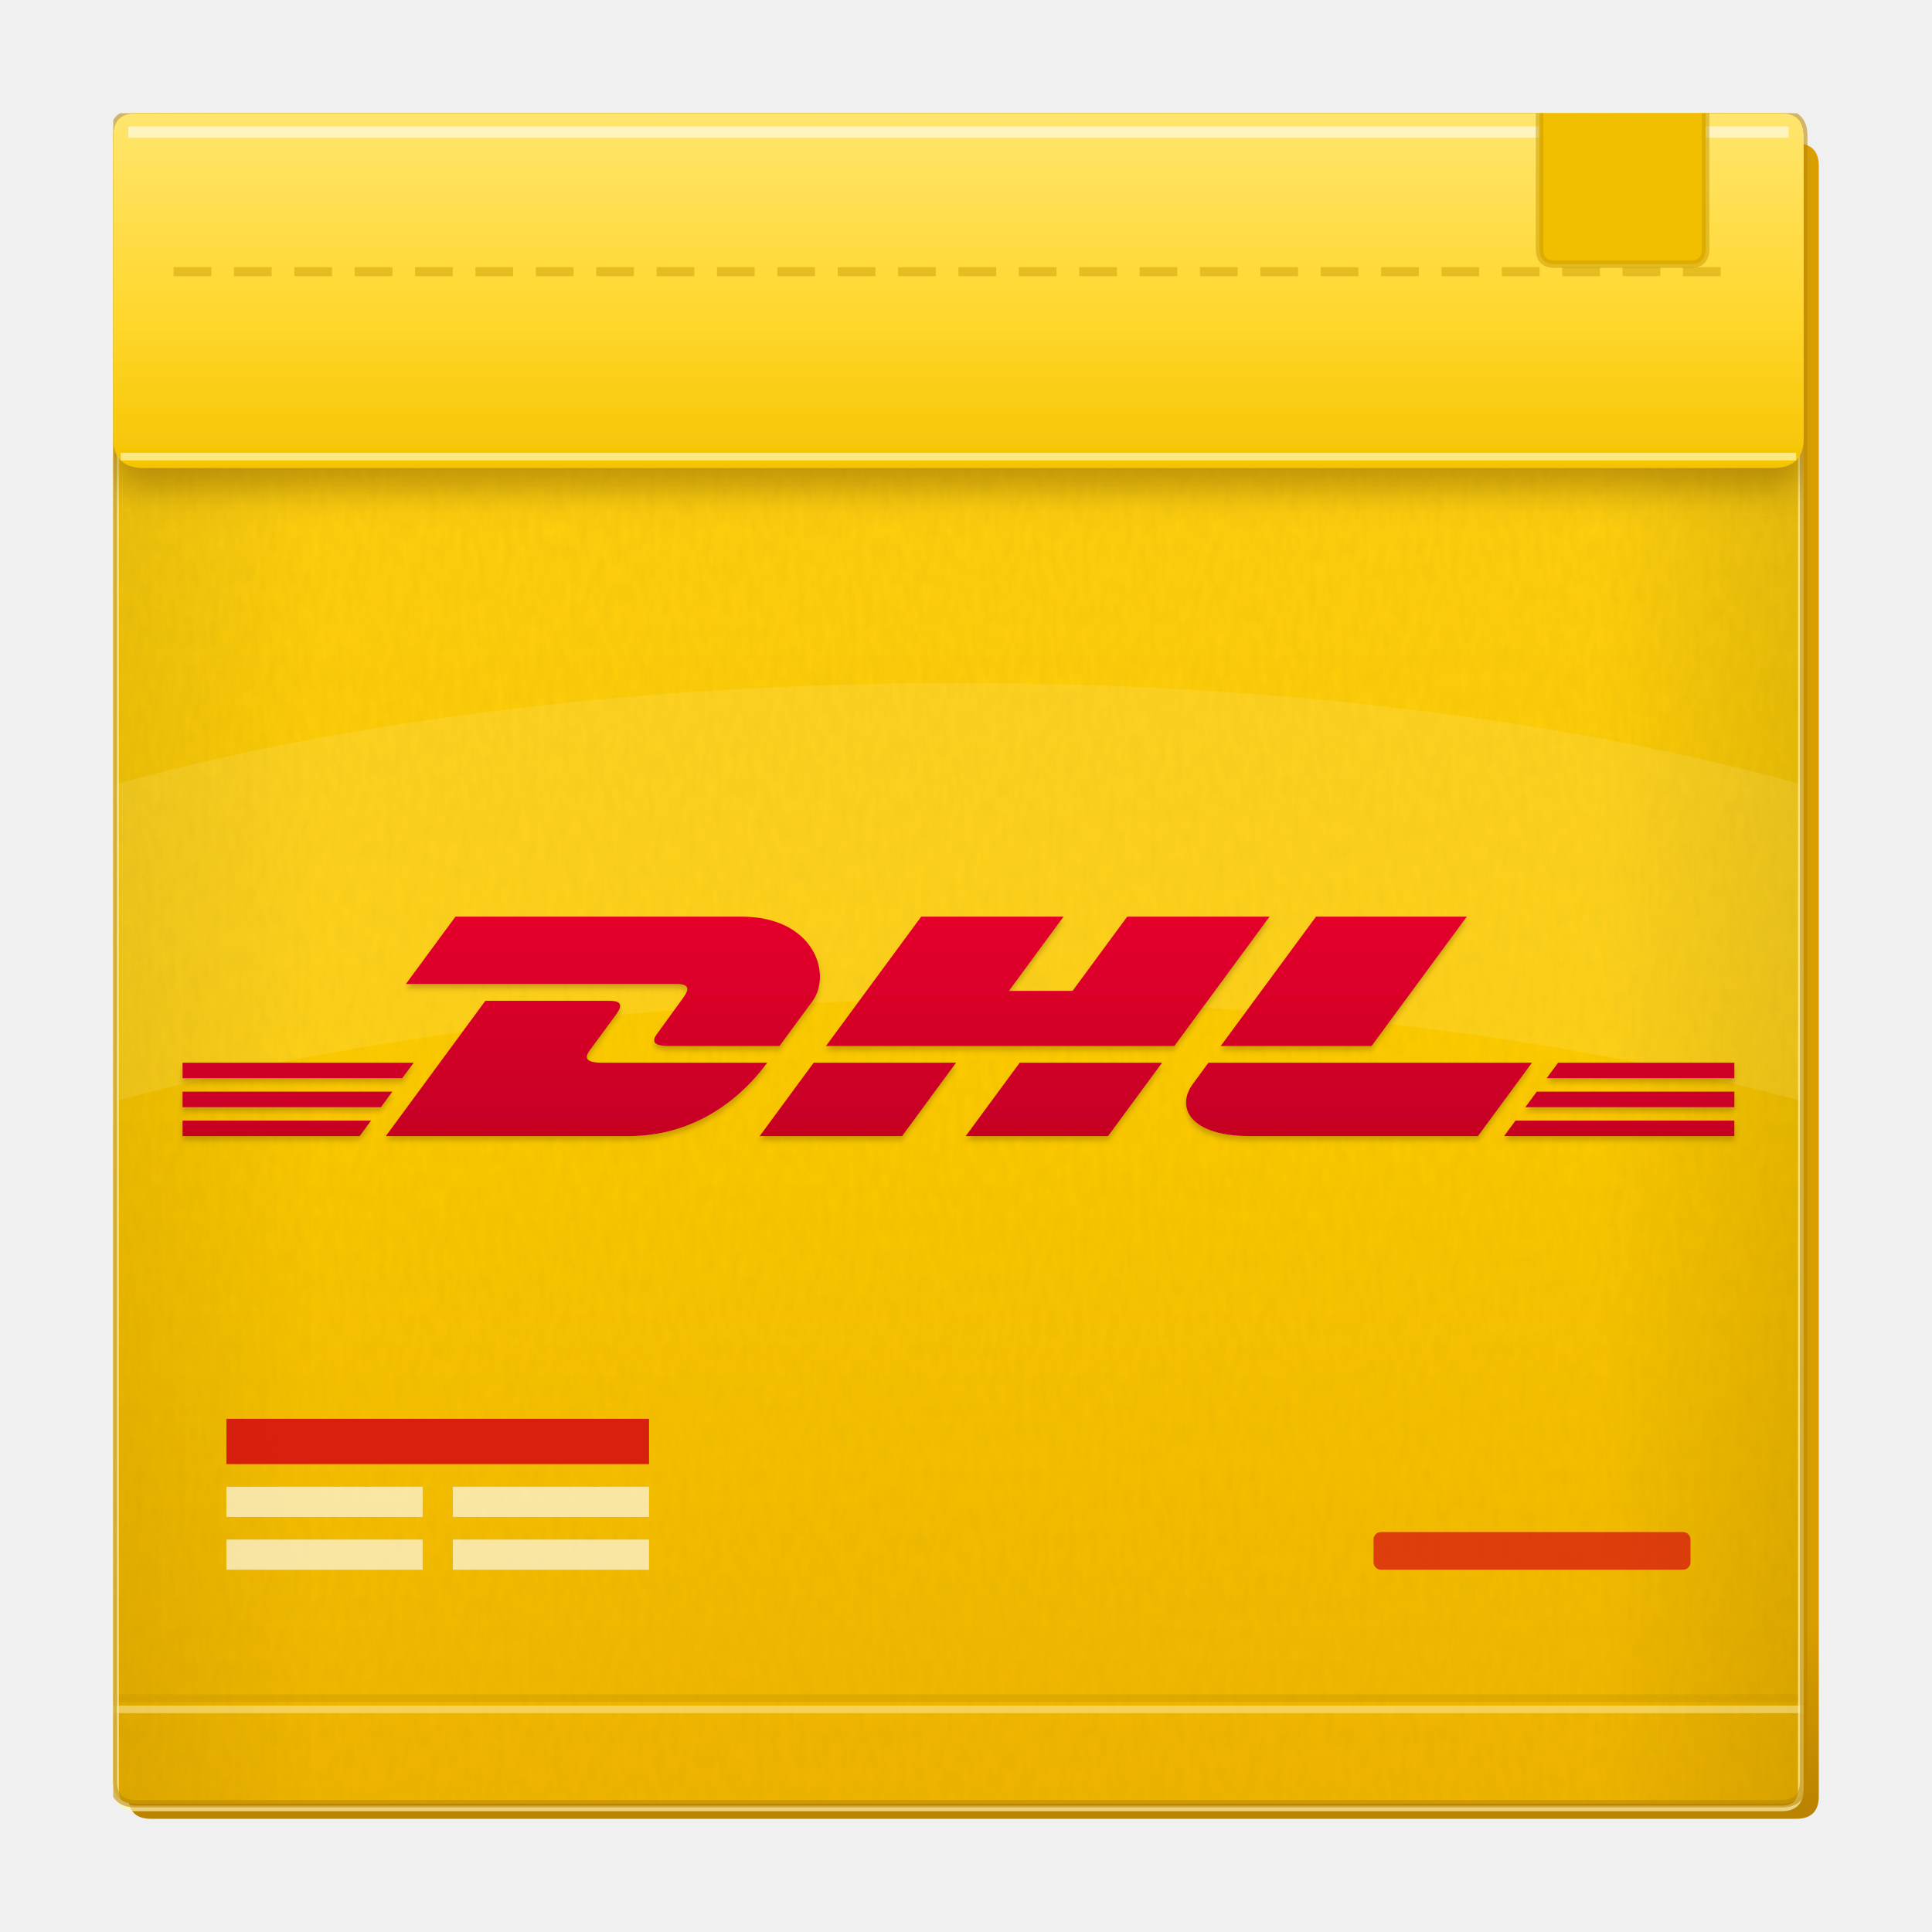
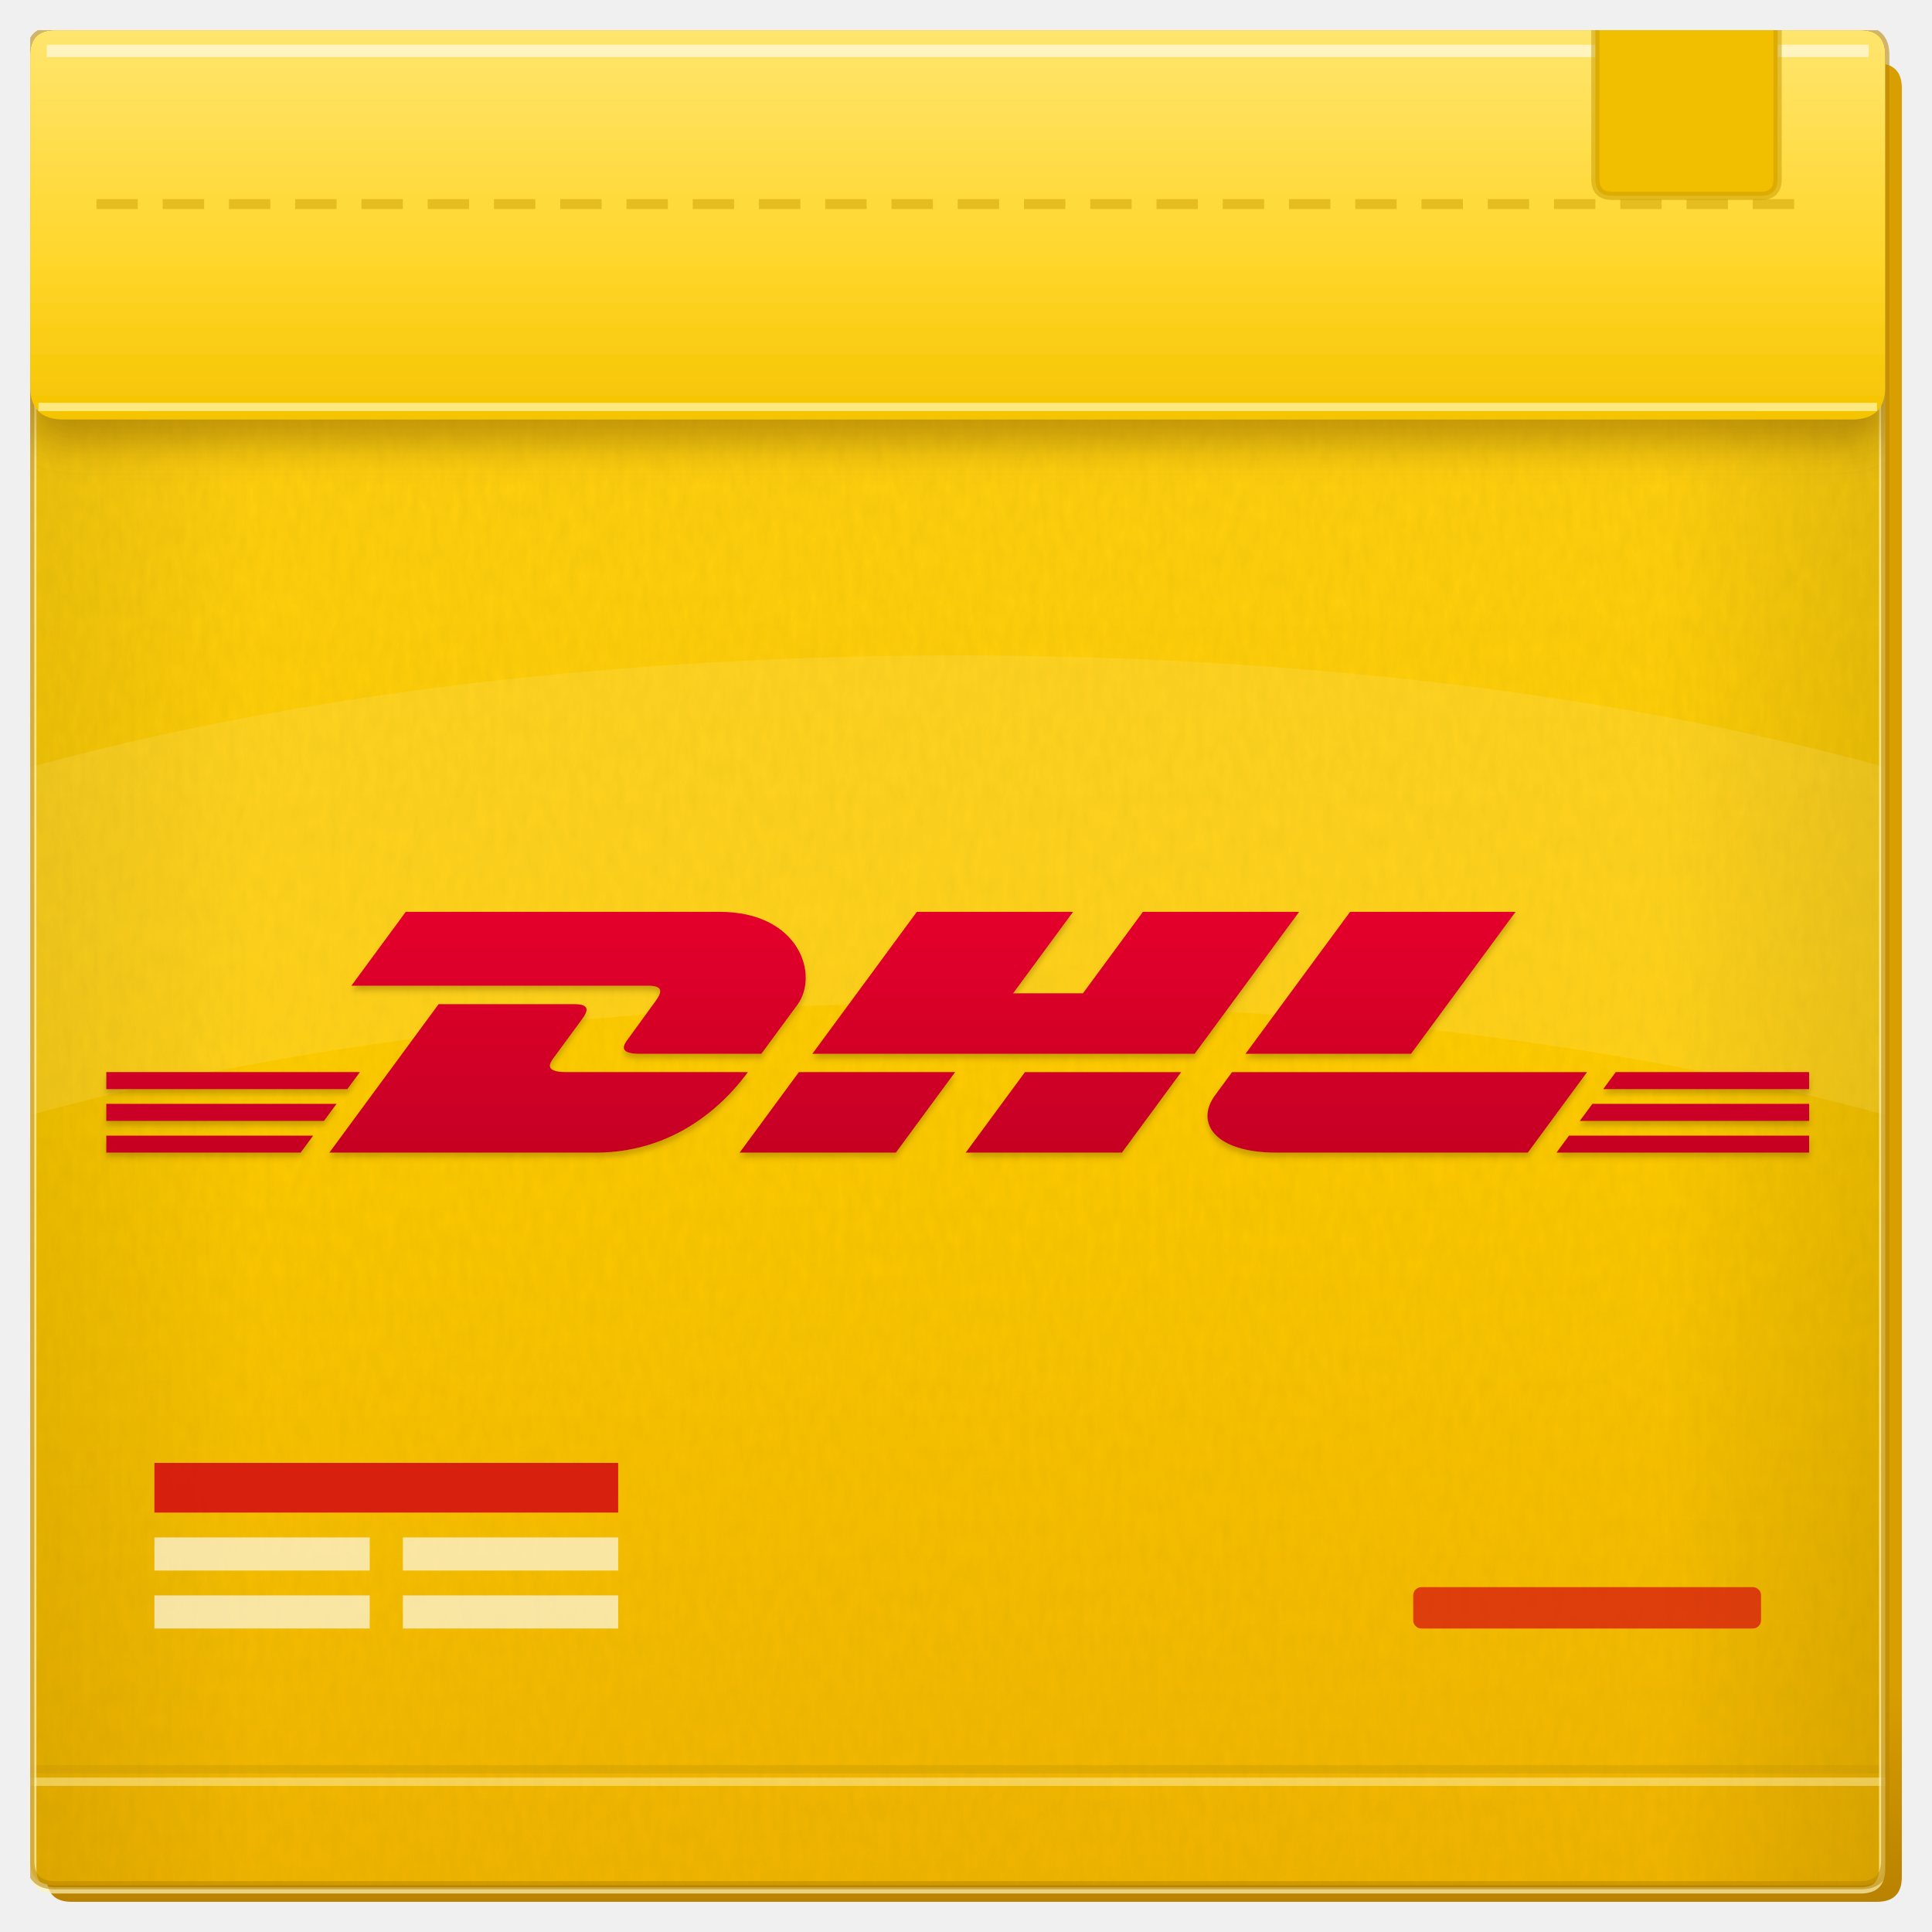
<svg xmlns="http://www.w3.org/2000/svg" width="256" height="256" viewBox="0 0 256 256">
-   <defs>
-     <path id="dhl" d="m 56.665,16.206 c -0.768,1.04 -2.053,2.848 -2.835,3.904 -0.397,0.537 -1.114,1.512 1.263,1.512 2.515,0 12.515,0 12.515,0 0,0 2.017,-2.744 3.708,-5.039 2.3,-3.122 0.199,-9.618 -8.024,-9.618 -7.36,0 -32.384,0 -32.384,0 l -5.615,7.629 c 0,0 29.109,0 30.603,0 1.545,0 1.524,0.588 0.769,1.612 z m -9.194,7.298 c -2.377,0 -1.66,-0.977 -1.263,-1.514 0.782,-1.056 2.088,-2.845 2.856,-3.885 0.756,-1.024 0.776,-1.612 -0.771,-1.612 -1.493,0 -13.996,0 -13.996,0 L 23.02,31.819 c 0,0 20.141,0 27.501,0 9.083,0 14.14,-6.178 15.699,-8.314 0,-10e-4 -16.235,-10e-4 -18.749,-10e-4 z m 17.89,8.315 h 16.133 l 6.116,-8.316 -16.131,0.002 c -0.005,-10e-4 -6.118,8.314 -6.118,8.314 z m 41.625,-24.854 -6.188,8.405 h -7.2 L 99.783,6.965 H 83.655 l -10.79,14.657 h 39.46 L 123.112,6.965 Z M 88.694,31.819 h 16.127 l 6.119,-8.314 H 94.813 c -0.006,-10e-4 -6.119,8.314 -6.119,8.314 z M 0,26.784 v 1.766 h 22.468 l 1.298,-1.766 z m 26.181,-3.28 H 0 v 1.764 H 24.88 Z M 0,31.819 h 20.061 l 1.292,-1.756 H 0 Z m 152.072,-3.27 h 23.676 v -1.766 h -22.376 z m -2.405,3.27 h 26.081 v -1.756 h -24.79 z m 6.116,-8.315 -1.297,1.766 h 21.262 V 23.504 Z M 134.659,21.622 145.448,6.965 h -17.081 c -0.006,0 -10.797,14.657 -10.797,14.657 z m -18.472,1.882 c 0,0 -1.179,1.611 -1.752,2.387 -2.025,2.736 -0.234,5.928 6.376,5.928 7.636,0 25.901,0 25.901,0 l 6.119,-8.314 h -36.644 z" />
-     <path id="body" d="M15 18Q15 15 18 15H236Q239 15 239 18V236Q239 239 236 239H18Q15 239 15 236Z" />
-     <path id="flap" d="M15 18Q15 15 18 15H236Q239 15 239 18V58Q239 62 235 62H19Q15 62 15 58Z" />
-     <clipPath id="outer">
-       <rect x="15" y="15" width="226" height="226" />
-     </clipPath>
-     <clipPath id="bc">
-       <use href="#body" />
-     </clipPath>
-     <linearGradient id="paper" x1="0" y1="15" x2="0" y2="239" gradientUnits="userSpaceOnUse">
-       <stop offset="0" stop-color="#FFD21A" />
-       <stop offset="0.55" stop-color="#FFCC00" />
-       <stop offset="1" stop-color="#F0B400" />
-     </linearGradient>
-     <linearGradient id="flapG" x1="0" y1="15" x2="0" y2="62" gradientUnits="userSpaceOnUse">
-       <stop offset="0" stop-color="#FFE56E" />
-       <stop offset="0.6" stop-color="#FFD62A" />
-       <stop offset="1" stop-color="#F5C400" />
-     </linearGradient>
-     <linearGradient id="edge" x1="0" y1="215" x2="0" y2="241" gradientUnits="userSpaceOnUse">
-       <stop offset="0" stop-color="#D99E00" />
-       <stop offset="1" stop-color="#B98200" />
-     </linearGradient>
-     <linearGradient id="side" x1="15" y1="0" x2="239" y2="0" gradientUnits="userSpaceOnUse">
-       <stop offset="0" stop-color="#000" stop-opacity="0.07" />
-       <stop offset="0.12" stop-color="#000" stop-opacity="0" />
-       <stop offset="0.88" stop-color="#000" stop-opacity="0" />
-       <stop offset="1" stop-color="#000" stop-opacity="0.09" />
-     </linearGradient>
-     <linearGradient id="red" x1="0" y1="6.965" x2="0" y2="31.819" gradientUnits="userSpaceOnUse">
-       <stop offset="0" stop-color="#E4002B" />
-       <stop offset="1" stop-color="#C60024" />
-     </linearGradient>
-     <filter id="fiber" x="0" y="0" width="100%" height="100%">
-       <feTurbulence type="fractalNoise" baseFrequency="0.9 0.35" numOctaves="3" seed="11" result="n" />
-       <feColorMatrix in="n" type="matrix" values="0 0 0 0 0.45  0 0 0 0 0.3  0 0 0 0 0  0 0 0 0.15 0" />
-       <feComposite in2="SourceGraphic" operator="in" />
-     </filter>
-     <filter id="flapShadow" x="-5%" y="-20%" width="110%" height="160%">
-       <feDropShadow dx="0" dy="3" stdDeviation="2.2" flood-color="#7A5200" flood-opacity="0.45" />
-     </filter>
-     <filter id="ink" x="-5%" y="-20%" width="110%" height="140%">
-       <feDropShadow dx="0" dy="0.5" stdDeviation="0.3" flood-color="#7A5A00" flood-opacity="0.35" />
-     </filter>
-   </defs>
-   <g clip-path="url(#outer)">
-     <path d="M17 22Q17 19 20 19H238Q241 19 241 22V238Q241 241 238 241H20Q17 241 17 238Z" fill="url(#edge)" />
-     <use href="#body" fill="url(#paper)" />
-     <g clip-path="url(#bc)">
-       <rect x="0" y="0" width="256" height="256" fill="#000" filter="url(#fiber)" />
-       <rect x="15" y="15" width="224" height="224" fill="url(#side)" />
-       <path d="M15 225H239" stroke="#C99A00" stroke-opacity="0.4" stroke-width="1" />
-       <path d="M15 226.5H239" stroke="#FFF1A8" stroke-opacity="0.5" stroke-width="1" />
-       <path d="M15 104C80 86 174 86 239 104V146C174 128 80 128 15 146Z" fill="#FFF3B0" opacity="0.14" />
-     </g>
-     <use href="#body" fill="none" stroke="#FFF4B8" stroke-opacity="0.7" stroke-width="1.5" transform="translate(0 1)" clip-path="url(#bc)" />
-     <use href="#body" fill="none" stroke="#B88600" stroke-opacity="0.55" stroke-width="1" />
-     <g clip-path="url(#bc)">
-       <use href="#flap" fill="url(#flapG)" filter="url(#flapShadow)" />
-       <path d="M23 36H231" stroke="#C99A00" stroke-opacity="0.45" stroke-width="1.2" stroke-dasharray="5 3" />
-       <path d="M17 17.5H237" stroke="#FFF6C8" stroke-opacity="0.9" stroke-width="1.5" />
-       <path d="M16 60.5H238" stroke="#FFF1A0" stroke-opacity="0.8" stroke-width="1" />
-       <path d="M204 14H226V33Q226 35 224 35H206Q204 35 204 33Z" fill="#F2BE00" stroke="#C99A00" stroke-opacity="0.5" stroke-width="1" />
-     </g>
-     <use href="#dhl" transform="translate(127 136) scale(1.17) translate(-87.874 -19.392)" fill="url(#red)" filter="url(#ink)" />
-     <g opacity="0.85">
-       <rect x="30" y="188" width="56" height="6" fill="#D40511" />
-       <g fill="#fff" fill-opacity="0.75">
-         <rect x="30" y="197" width="26" height="4" />
-         <rect x="60" y="197" width="26" height="4" />
-         <rect x="30" y="204" width="26" height="4" />
-         <rect x="60" y="204" width="26" height="4" />
+   <g transform="translate(128 128) scale(1.09735) translate(-128 -128)">
+     <defs>
+       <path id="dhl" d="m 56.665,16.206 c -0.768,1.04 -2.053,2.848 -2.835,3.904 -0.397,0.537 -1.114,1.512 1.263,1.512 2.515,0 12.515,0 12.515,0 0,0 2.017,-2.744 3.708,-5.039 2.3,-3.122 0.199,-9.618 -8.024,-9.618 -7.36,0 -32.384,0 -32.384,0 l -5.615,7.629 c 0,0 29.109,0 30.603,0 1.545,0 1.524,0.588 0.769,1.612 z m -9.194,7.298 c -2.377,0 -1.66,-0.977 -1.263,-1.514 0.782,-1.056 2.088,-2.845 2.856,-3.885 0.756,-1.024 0.776,-1.612 -0.771,-1.612 -1.493,0 -13.996,0 -13.996,0 L 23.02,31.819 c 0,0 20.141,0 27.501,0 9.083,0 14.14,-6.178 15.699,-8.314 0,-10e-4 -16.235,-10e-4 -18.749,-10e-4 z m 17.89,8.315 h 16.133 l 6.116,-8.316 -16.131,0.002 c -0.005,-10e-4 -6.118,8.314 -6.118,8.314 z m 41.625,-24.854 -6.188,8.405 h -7.2 L 99.783,6.965 H 83.655 l -10.79,14.657 h 39.46 L 123.112,6.965 Z M 88.694,31.819 h 16.127 l 6.119,-8.314 H 94.813 c -0.006,-10e-4 -6.119,8.314 -6.119,8.314 z M 0,26.784 v 1.766 h 22.468 l 1.298,-1.766 z m 26.181,-3.28 H 0 v 1.764 H 24.88 Z M 0,31.819 h 20.061 l 1.292,-1.756 H 0 Z m 152.072,-3.27 h 23.676 v -1.766 h -22.376 z m -2.405,3.27 h 26.081 v -1.756 h -24.79 z m 6.116,-8.315 -1.297,1.766 h 21.262 V 23.504 Z M 134.659,21.622 145.448,6.965 h -17.081 c -0.006,0 -10.797,14.657 -10.797,14.657 z m -18.472,1.882 c 0,0 -1.179,1.611 -1.752,2.387 -2.025,2.736 -0.234,5.928 6.376,5.928 7.636,0 25.901,0 25.901,0 l 6.119,-8.314 h -36.644 z" />
+       <path id="body" d="M15 18Q15 15 18 15H236Q239 15 239 18V236Q239 239 236 239H18Q15 239 15 236Z" />
+       <path id="flap" d="M15 18Q15 15 18 15H236Q239 15 239 18V58Q239 62 235 62H19Q15 62 15 58Z" />
+       <clipPath id="outer">
+         <rect x="15" y="15" width="226" height="226" />
+       </clipPath>
+       <clipPath id="bc">
+         <use href="#body" />
+       </clipPath>
+       <linearGradient id="paper" x1="0" y1="15" x2="0" y2="239" gradientUnits="userSpaceOnUse">
+         <stop offset="0" stop-color="#FFD21A" />
+         <stop offset="0.55" stop-color="#FFCC00" />
+         <stop offset="1" stop-color="#F0B400" />
+       </linearGradient>
+       <linearGradient id="flapG" x1="0" y1="15" x2="0" y2="62" gradientUnits="userSpaceOnUse">
+         <stop offset="0" stop-color="#FFE56E" />
+         <stop offset="0.6" stop-color="#FFD62A" />
+         <stop offset="1" stop-color="#F5C400" />
+       </linearGradient>
+       <linearGradient id="edge" x1="0" y1="215" x2="0" y2="241" gradientUnits="userSpaceOnUse">
+         <stop offset="0" stop-color="#D99E00" />
+         <stop offset="1" stop-color="#B98200" />
+       </linearGradient>
+       <linearGradient id="side" x1="15" y1="0" x2="239" y2="0" gradientUnits="userSpaceOnUse">
+         <stop offset="0" stop-color="#000" stop-opacity="0.07" />
+         <stop offset="0.12" stop-color="#000" stop-opacity="0" />
+         <stop offset="0.88" stop-color="#000" stop-opacity="0" />
+         <stop offset="1" stop-color="#000" stop-opacity="0.09" />
+       </linearGradient>
+       <linearGradient id="red" x1="0" y1="6.965" x2="0" y2="31.819" gradientUnits="userSpaceOnUse">
+         <stop offset="0" stop-color="#E4002B" />
+         <stop offset="1" stop-color="#C60024" />
+       </linearGradient>
+       <filter id="fiber" x="0" y="0" width="100%" height="100%">
+         <feTurbulence type="fractalNoise" baseFrequency="0.9 0.35" numOctaves="3" seed="11" result="n" />
+         <feColorMatrix in="n" type="matrix" values="0 0 0 0 0.45  0 0 0 0 0.3  0 0 0 0 0  0 0 0 0.15 0" />
+         <feComposite in2="SourceGraphic" operator="in" />
+       </filter>
+       <filter id="flapShadow" x="-5%" y="-20%" width="110%" height="160%">
+         <feDropShadow dx="0" dy="3" stdDeviation="2.2" flood-color="#7A5200" flood-opacity="0.45" />
+       </filter>
+       <filter id="ink" x="-5%" y="-20%" width="110%" height="140%">
+         <feDropShadow dx="0" dy="0.5" stdDeviation="0.3" flood-color="#7A5A00" flood-opacity="0.35" />
+       </filter>
+     </defs>
+     <g clip-path="url(#outer)">
+       <path d="M17 22Q17 19 20 19H238Q241 19 241 22V238Q241 241 238 241H20Q17 241 17 238Z" fill="url(#edge)" />
+       <use href="#body" fill="url(#paper)" />
+       <g clip-path="url(#bc)">
+         <rect x="0" y="0" width="256" height="256" fill="#000" filter="url(#fiber)" />
+         <rect x="15" y="15" width="224" height="224" fill="url(#side)" />
+         <path d="M15 225H239" stroke="#C99A00" stroke-opacity="0.4" stroke-width="1" />
+         <path d="M15 226.5H239" stroke="#FFF1A8" stroke-opacity="0.5" stroke-width="1" />
+         <path d="M15 104C80 86 174 86 239 104V146C174 128 80 128 15 146Z" fill="#FFF3B0" opacity="0.14" />
      </g>
-       <rect x="182" y="203" width="42" height="5" rx="1" fill="#D40511" fill-opacity="0.8" />
+       <use href="#body" fill="none" stroke="#FFF4B8" stroke-opacity="0.7" stroke-width="1.5" transform="translate(0 1)" clip-path="url(#bc)" />
+       <use href="#body" fill="none" stroke="#B88600" stroke-opacity="0.55" stroke-width="1" />
+       <g clip-path="url(#bc)">
+         <use href="#flap" fill="url(#flapG)" filter="url(#flapShadow)" />
+         <path d="M23 36H231" stroke="#C99A00" stroke-opacity="0.45" stroke-width="1.2" stroke-dasharray="5 3" />
+         <path d="M17 17.5H237" stroke="#FFF6C8" stroke-opacity="0.9" stroke-width="1.5" />
+         <path d="M16 60.5H238" stroke="#FFF1A0" stroke-opacity="0.8" stroke-width="1" />
+         <path d="M204 14H226V33Q226 35 224 35H206Q204 35 204 33Z" fill="#F2BE00" stroke="#C99A00" stroke-opacity="0.5" stroke-width="1" />
+       </g>
+       <use href="#dhl" transform="translate(127 136) scale(1.17) translate(-87.874 -19.392)" fill="url(#red)" filter="url(#ink)" />
+       <g opacity="0.85">
+         <rect x="30" y="188" width="56" height="6" fill="#D40511" />
+         <g fill="#fff" fill-opacity="0.75">
+           <rect x="30" y="197" width="26" height="4" />
+           <rect x="60" y="197" width="26" height="4" />
+           <rect x="30" y="204" width="26" height="4" />
+           <rect x="60" y="204" width="26" height="4" />
+         </g>
+         <rect x="182" y="203" width="42" height="5" rx="1" fill="#D40511" fill-opacity="0.8" />
+       </g>
    </g>
  </g>
</svg>
